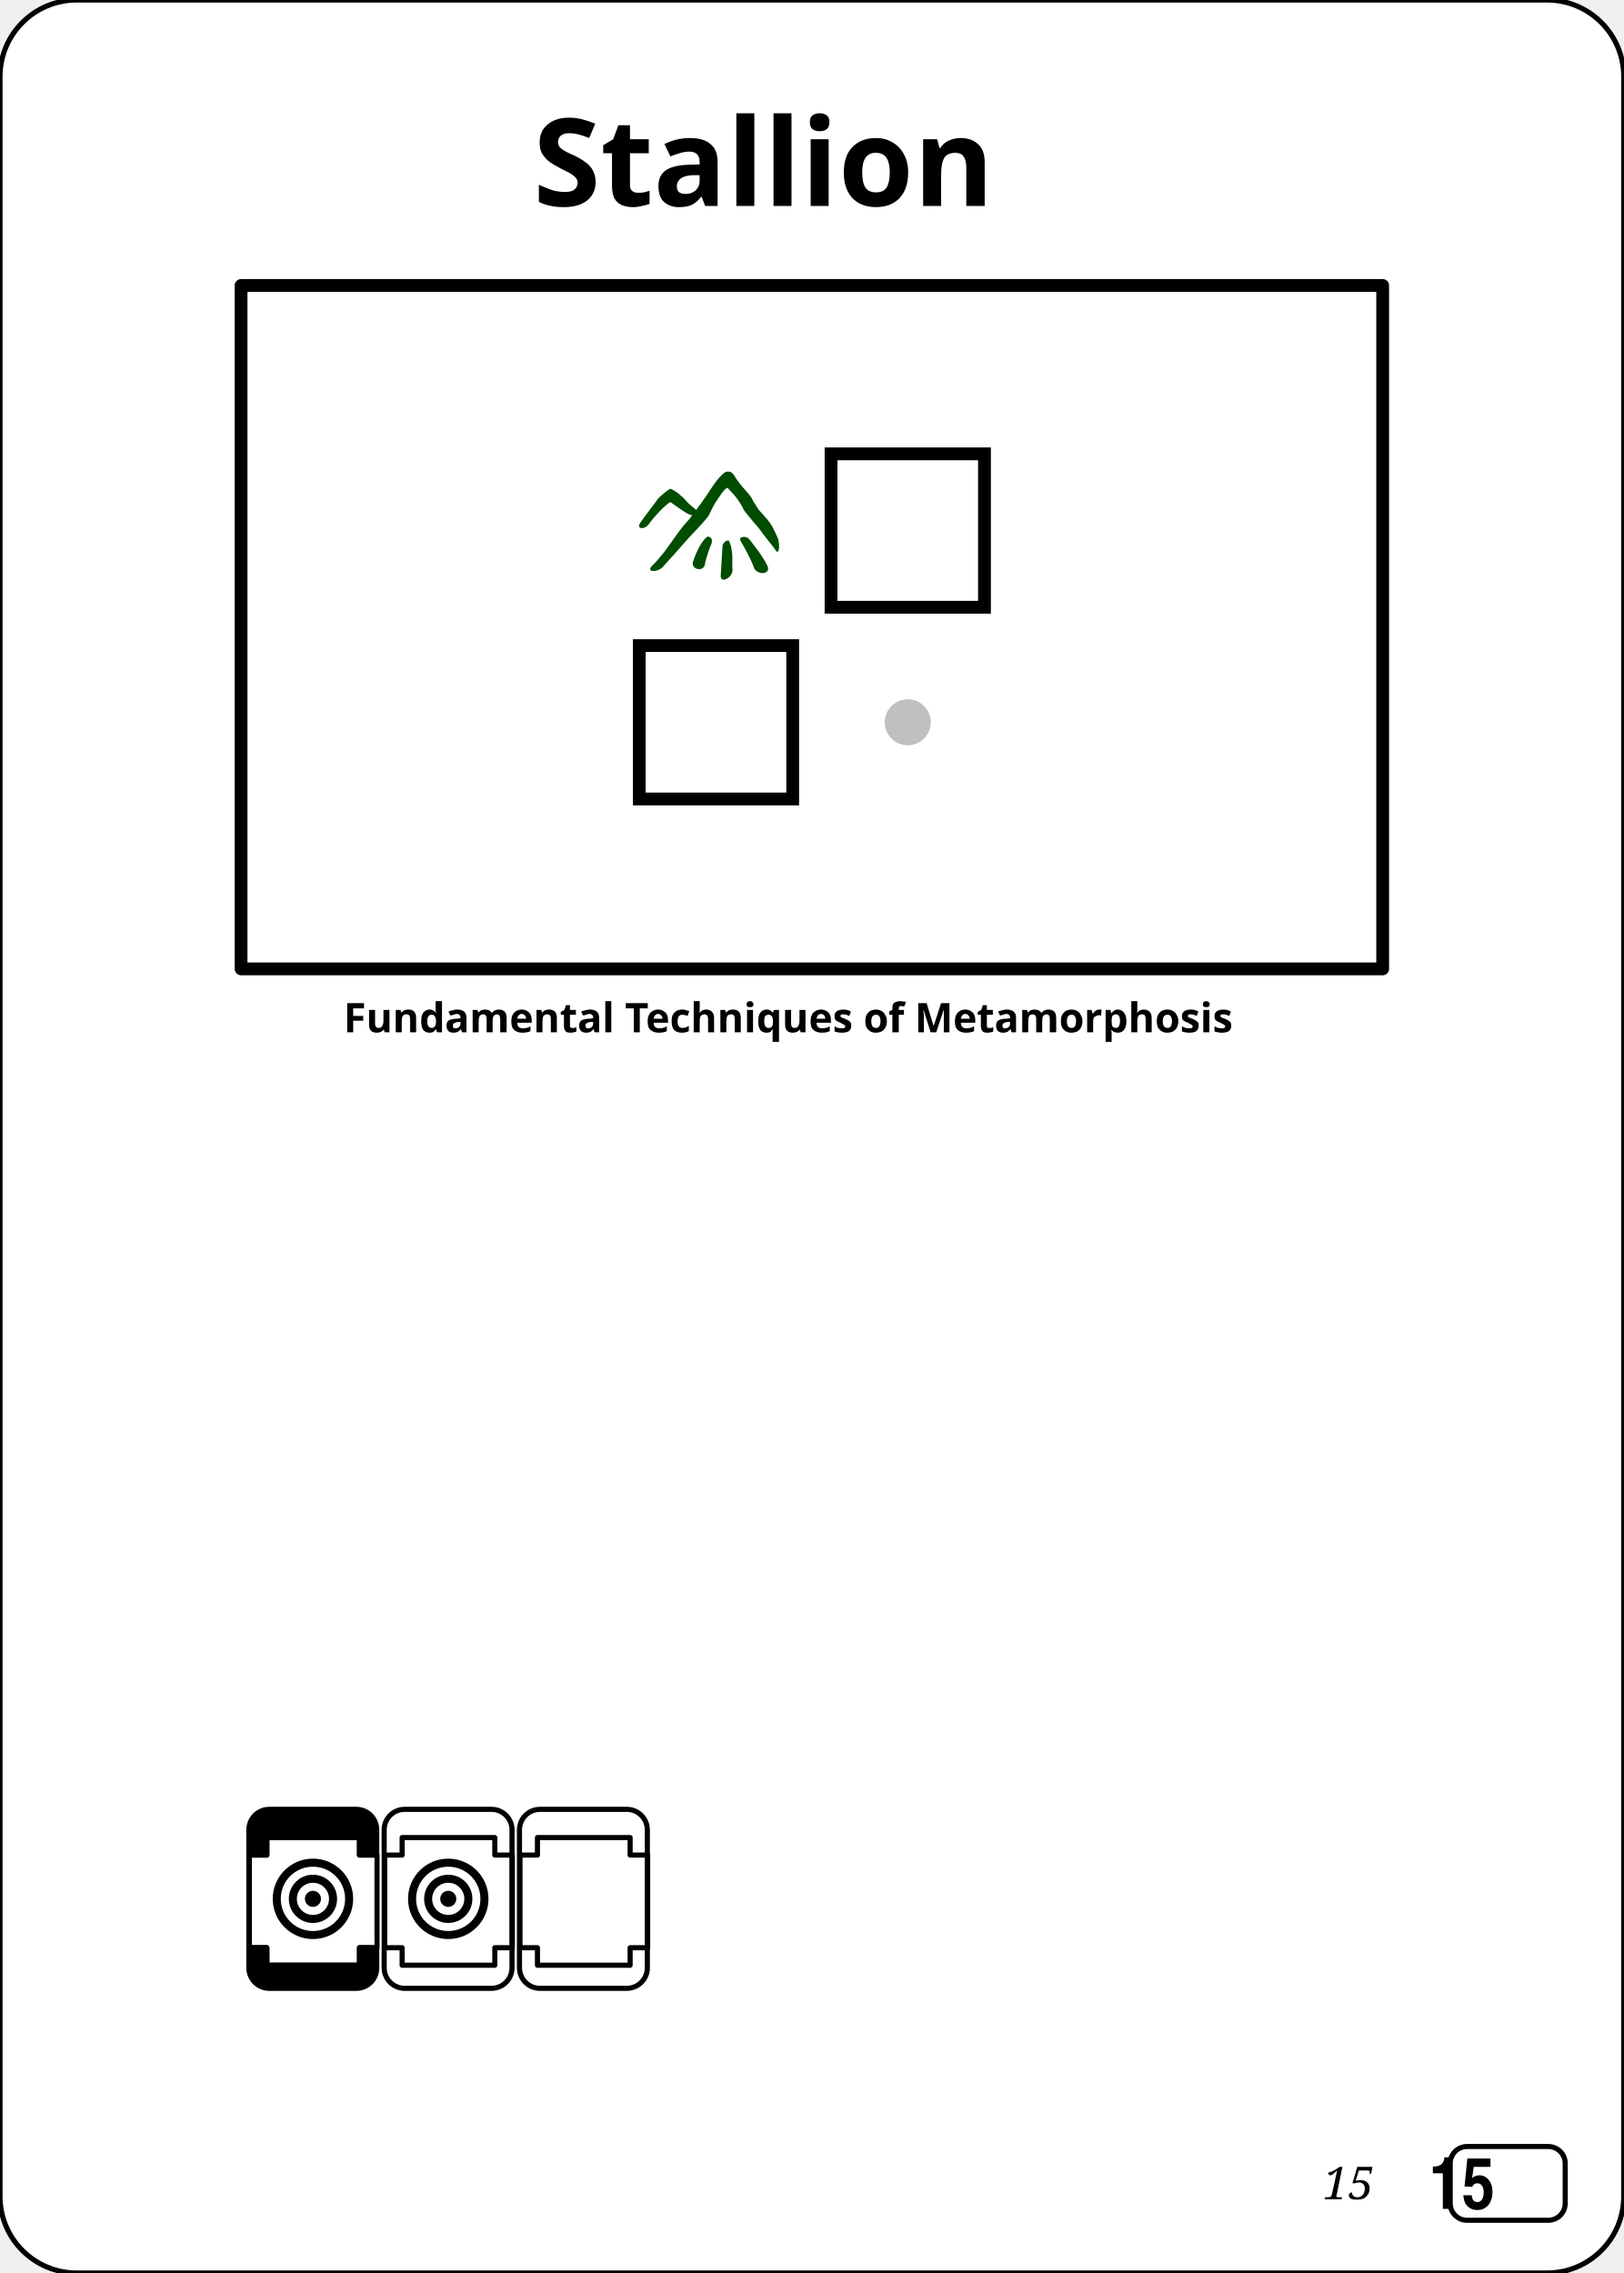
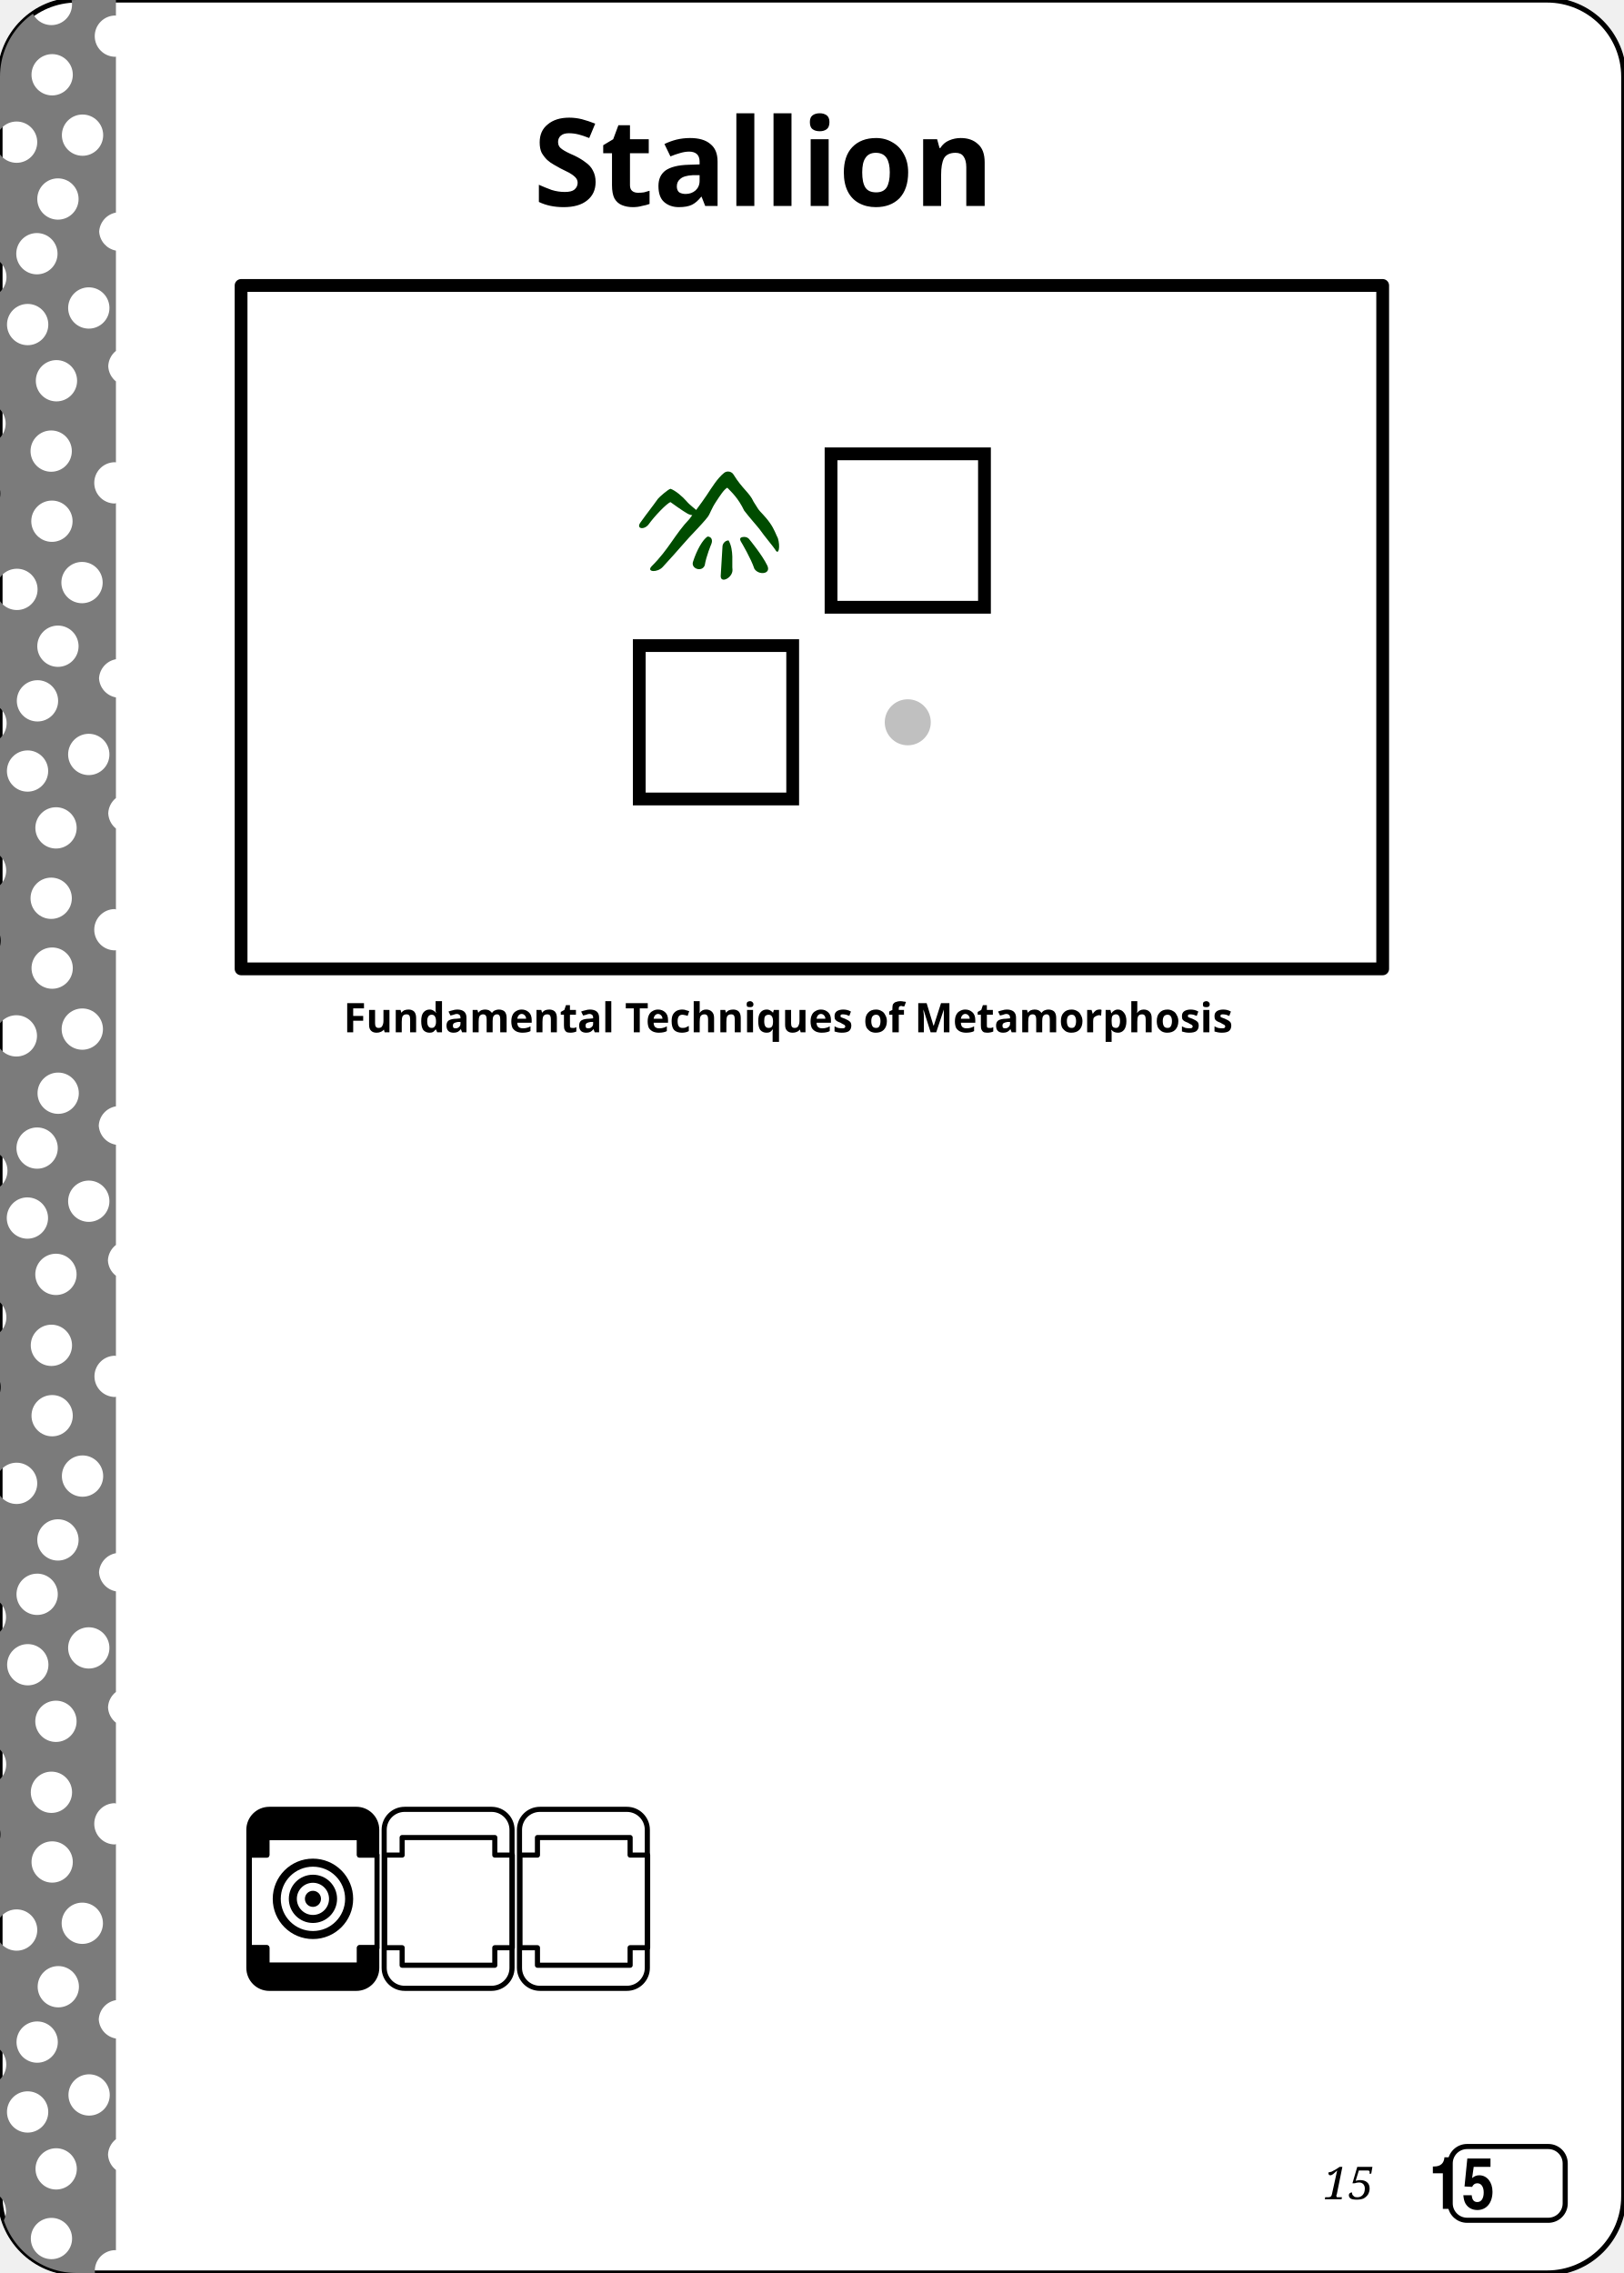
<svg xmlns="http://www.w3.org/2000/svg" xmlns:xlink="http://www.w3.org/1999/xlink" version="1.1" id="svg_root" width="63.5mm" height="88.9mm" viewBox="0 0 63.5 88.9">
  <defs>
    <clipPath id="clippath-1160">
      <rect id="sidebar-clip" x="3.5527137e-15" y="0" width="63.5" height="88.9" rx="3" ry="3" style="display:inline;fill:#ffffff;fill-opacity:1;stroke:none;stroke-width:0.2;stroke-miterlimit:4;stroke-dasharray:none;stroke-opacity:1" />
    </clipPath>
  </defs>
  <g id="card00">
    <rect id="rect1158" x="0" y="0" width="63.5" height="88.9" rx="3" ry="3" style="fill:#ffffff;stroke:none;stroke-width:0" />
    <g id="masters" style="display:none">
      <path style="color:#000000;font-style:normal;font-variant:normal;font-weight:normal;font-stretch:normal;font-size:medium;line-height:normal;font-family:sans-serif;text-indent:0;text-align:start;text-decoration:none;text-decoration-line:none;text-decoration-style:solid;text-decoration-color:#000000;letter-spacing:normal;word-spacing:normal;text-transform:none;writing-mode:lr-tb;direction:ltr;baseline-shift:baseline;text-anchor:start;white-space:normal;clip-rule:nonzero;display:inline;overflow:visible;visibility:visible;opacity:1;isolation:auto;mix-blend-mode:normal;color-interpolation:sRGB;color-interpolation-filters:linearRGB;solid-color:#000000;solid-opacity:1;fill:#303030;fill-opacity:1;fill-rule:evenodd;stroke:none;stroke-width:0.467;stroke-linecap:round;stroke-linejoin:miter;stroke-miterlimit:4;stroke-dasharray:none;stroke-dashoffset:0;stroke-opacity:1;filter:url(#filter9446);color-rendering:auto;image-rendering:auto;shape-rendering:auto;text-rendering:auto;enable-background:accumulate" d="M 3.395,0.496 C 3.162,0.413 2.97,0.396 2.764,0.425 2.402,0.478 1.899,0.587 1.497,0.768 1.062,0.964 0.961,1.113 0.605,1.311 0.273,1.495 -0.063,1.622 -0.328,1.902 -0.459,2.041 -0.343,2.149 -0.264,2.124 0.17,1.986 0.376,1.815 0.64,1.657 0.883,1.511 0.801,1.673 1.243,1.38 1.63,1.124 1.707,1.083 1.909,1.044 c 0.112,-0.047 0.228,-0.096 0.365,-0.139 0.322,-0.082 0.363,-0.059 0.765,-0.028 0.329,0.026 0.668,0.147 0.814,0.285 0.165,0.156 0.514,0.182 0.833,0.818 0.131,0.262 0.171,0.531 0.145,0.799 C 4.859,2.986 4.985,3.064 4.83,3.688 4.714,4.078 4.391,4.444 3.976,4.615 3.491,4.815 2.931,4.849 2.45,4.735 1.986,4.625 1.483,4.233 1.387,3.814 1.292,3.405 1.218,3.05 1.201,2.726 1.239,2.325 1.655,2.334 2.022,2.056 2.273,1.955 2.451,1.789 2.796,1.789 3.091,1.829 3.407,2.005 3.522,2.198 3.767,2.431 3.879,2.732 3.802,3.115 3.814,3.308 3.463,3.63 3.26,3.665 3.007,3.709 2.689,3.512 2.532,3.439 2.382,3.396 2.392,3.338 2.454,3.12 2.529,3.014 2.67,2.948 2.756,2.895 2.859,2.83 2.867,2.7 2.838,2.595 2.775,2.507 2.713,2.446 2.561,2.492 2.457,2.524 2.265,2.544 2.22,2.585 2.148,2.651 1.949,2.758 1.894,2.834 1.841,3.01 1.948,3.203 1.967,3.355 1.993,3.534 2.097,3.741 2.316,3.843 2.646,3.996 3.056,4.074 3.31,4.062 3.621,4.03 4.23,3.771 4.236,3.158 4.22,2.869 4.056,2.29 3.833,1.909 3.607,1.522 3.287,1.357 2.833,1.36 2.602,1.38 2.266,1.407 1.779,1.685 1.217,1.896 1.13,1.983 0.742,2.406 0.489,2.681 0.709,3.183 0.709,3.183 0.888,3.561 0.802,3.605 0.979,4.043 1.21,4.617 1.727,5.044 2.322,5.171 2.802,5.274 3.936,5.088 4.181,5.032 4.879,4.872 5.109,4.567 5.313,3.772 5.448,3.244 5.346,2.786 5.321,2.603 5.291,2.371 5.205,1.986 5.136,1.814 4.978,1.457 4.467,1.105 4.055,0.752 3.671,0.432 3.758,0.626 3.395,0.496 Z" id="element-air" />
      <path id="element-earth" style="color:#000000;font-style:normal;font-variant:normal;font-weight:normal;font-stretch:normal;font-size:medium;line-height:normal;font-family:sans-serif;text-indent:0;text-align:start;text-decoration:none;text-decoration-line:none;text-decoration-style:solid;text-decoration-color:#000000;letter-spacing:normal;word-spacing:normal;text-transform:none;writing-mode:lr-tb;direction:ltr;baseline-shift:baseline;text-anchor:start;white-space:normal;clip-rule:nonzero;display:inline;overflow:visible;visibility:visible;opacity:1;isolation:auto;mix-blend-mode:normal;color-interpolation:sRGB;color-interpolation-filters:linearRGB;solid-color:#000000;solid-opacity:1;fill:#004c00;fill-opacity:1;fill-rule:nonzero;stroke:none;stroke-width:0.467;stroke-linecap:round;stroke-linejoin:round;stroke-miterlimit:4;stroke-dasharray:none;stroke-dashoffset:0;stroke-opacity:1;color-rendering:auto;image-rendering:auto;shape-rendering:auto;text-rendering:auto;enable-background:accumulate" d="M 3.462,0.692 C 3.407,0.695 3.356,0.714 3.315,0.747 3.054,0.959 2.849,1.299 2.635,1.621 2.421,1.943 2.016,2.472 1.959,2.552 1.386,3.153 1.162,3.726 0.481,4.4 0.271,4.628 0.706,4.654 0.917,4.426 1.593,3.695 1.765,3.452 2.293,2.906 2.3,2.898 2.573,2.61 2.683,2.461 2.781,2.323 2.806,2.169 3.011,1.859 3.151,1.648 3.314,1.389 3.443,1.325 3.609,1.497 3.869,1.73 4.102,2.218 4.298,2.478 4.646,2.867 4.704,2.948 4.883,3.205 5.275,3.672 5.312,3.74 5.457,4.009 5.52,3.622 5.421,3.299 5.345,3.158 5.289,2.959 5.109,2.702 4.93,2.444 4.703,2.244 4.656,2.166 L 4.47,1.872 C 4.309,1.513 4.035,1.378 3.683,0.806 3.638,0.732 3.552,0.688 3.461,0.692 Z M 1.225,1.368 C 1.146,1.37 0.773,1.698 0.729,1.76 0.481,2.109 0.317,2.305 0.044,2.688 -0.135,2.938 0.198,2.995 0.377,2.745 0.586,2.453 1.068,1.94 1.221,1.889 c 0,0 0.502,0.363 0.669,0.452 0.28,0.152 0.603,-0.006 0.321,-0.155 C 2.249,2.206 1.968,1.997 1.854,1.859 1.695,1.673 1.418,1.437 1.225,1.368 Z m 2.872,1.881 c -0.183,0.009 -0.186,0.09 -0.09,0.236 0,0 0.366,0.619 0.493,1.007 C 4.661,4.759 5.171,4.712 5.007,4.369 4.811,3.96 4.318,3.362 4.318,3.362 4.273,3.289 4.187,3.245 4.096,3.249 Z M 3.493,3.386 C 3.359,3.388 3.252,3.512 3.254,3.636 L 3.185,4.779 C 3.181,5.085 3.65,4.848 3.646,4.543 3.614,4.296 3.711,3.769 3.493,3.386 Z m -0.822,-0.152 C 2.48,3.355 2.251,3.763 2.107,4.206 1.995,4.488 2.448,4.645 2.56,4.363 2.618,3.997 2.817,3.53 2.817,3.53 2.877,3.386 2.836,3.24 2.67,3.234 Z" />
      <path style="color:#000000;font-style:normal;font-variant:normal;font-weight:normal;font-stretch:normal;font-size:medium;line-height:normal;font-family:sans-serif;text-indent:0;text-align:start;text-decoration:none;text-decoration-line:none;text-decoration-style:solid;text-decoration-color:#000000;letter-spacing:normal;word-spacing:normal;text-transform:none;writing-mode:lr-tb;direction:ltr;baseline-shift:baseline;text-anchor:start;white-space:normal;clip-rule:nonzero;display:inline;overflow:visible;visibility:visible;opacity:1;isolation:auto;mix-blend-mode:normal;color-interpolation:sRGB;color-interpolation-filters:linearRGB;solid-color:#000000;solid-opacity:1;fill:#860000;fill-opacity:0.975;fill-rule:evenodd;stroke:none;stroke-width:0.467;stroke-linecap:round;stroke-linejoin:miter;stroke-miterlimit:4;stroke-dasharray:none;stroke-dashoffset:0;stroke-opacity:1;filter:url(#filter9446);color-rendering:auto;image-rendering:auto;shape-rendering:auto;text-rendering:auto;enable-background:accumulate" d="m 1.986,-0.02 c -0.069,0.07 0.008,0.216 0.008,0.216 0,0 0.059,0.238 0.082,0.456 C 2.098,0.87 2.071,1.052 2.057,1.181 2.034,1.389 1.848,1.78 1.704,1.998 1.56,2.216 1.468,2.438 1.457,2.708 c -0.002,0.055 0.018,0.162 0.027,0.214 C 1.322,3.099 1.147,3.186 0.981,3.232 0.759,3.294 0.412,3.464 0.112,3.74 c -0.239,0.22 -0.334,0.425 -0.415,0.709 -0.08,0.284 -0.13,0.517 -0.101,0.726 0,0 0.003,0.244 0.084,0.314 0.11,0.022 0.275,-0.096 0.275,-0.096 0.34,-0.242 0.654,-0.469 0.921,-0.551 0.291,-0.089 0.599,-0.06 0.798,3.025e-4 0.262,0.079 0.546,0.044 0.82,-0.016 0.189,-0.041 0.316,-0.135 0.455,-0.255 0.185,0.142 0.298,0.169 0.431,0.269 0.163,0.123 0.35,0.238 0.639,0.313 0.301,0.079 0.646,0.085 0.966,0.043 0.32,-0.042 0.613,-0.12 0.821,-0.298 0,0 0.179,-0.124 0.161,-0.194 -0.04,-0.064 -0.218,-0.133 -0.218,-0.133 0,0 -0.197,-0.076 -0.418,-0.198 C 5.11,4.252 4.939,4.038 4.791,3.907 4.615,3.752 4.569,3.544 4.492,3.332 4.416,3.122 4.32,2.853 4.025,2.66 3.883,2.568 3.745,2.49 3.598,2.436 3.563,2.285 3.565,2.145 3.583,1.99 3.641,1.708 3.553,1.329 3.447,1.057 3.335,0.77 3.104,0.622 2.954,0.466 2.794,0.299 2.571,0.117 2.345,0.033 c 0,0 -0.14,-0.058 -0.359,-0.053 z m 0.481,0.588 c 0.054,0.041 0.216,0.145 0.297,0.225 0.189,0.187 0.348,0.455 0.38,0.654 0.032,0.194 -0.005,0.365 -0.028,0.546 -0.014,0.117 0.002,0.246 0.05,0.37 -0.038,0.002 -0.134,0.005 -0.173,0.011 -0.132,0.018 -0.271,0.054 -0.421,0.106 -0.311,0.102 -0.071,0.164 0.243,0.134 0.245,-0.013 0.475,0.109 0.627,0.177 0.124,0.055 0.326,0.194 0.387,0.294 C 3.949,3.281 4.108,3.52 4.131,3.627 4.173,3.82 4.25,4.007 4.47,4.265 4.668,4.497 4.921,4.576 5.165,4.711 5.143,4.778 4.947,4.833 4.885,4.841 4.623,4.875 4.34,4.818 4.148,4.719 3.939,4.611 3.798,4.612 3.623,4.501 3.507,4.428 3.35,4.377 3.27,4.224 3.376,3.992 3.492,3.78 3.534,3.553 3.601,3.249 3.284,3.548 3.147,3.78 3.002,4.087 2.767,4.323 2.414,4.44 2.185,4.516 1.989,4.445 1.776,4.402 1.564,4.359 1.266,4.311 0.881,4.429 0.616,4.509 0.268,4.602 0.016,4.88 -0.011,4.736 0.063,4.59 0.086,4.52 0.162,4.291 0.381,4.059 0.525,3.925 0.746,3.721 1.022,3.66 1.25,3.597 1.419,3.55 1.491,3.553 1.667,3.407 1.796,3.616 1.978,3.787 2.193,3.926 2.459,4.096 2.397,3.809 2.141,3.531 1.975,3.349 1.915,3.191 1.891,2.797 1.879,2.595 1.979,2.375 2.116,2.167 2.294,1.92 2.444,1.703 2.481,1.365 2.504,1.098 2.525,0.753 2.468,0.568 Z" id="element-fire" />
      <path id="element-water" style="color:#000000;font-style:normal;font-variant:normal;font-weight:normal;font-stretch:normal;font-size:medium;line-height:normal;font-family:sans-serif;text-indent:0;text-align:start;text-decoration:none;text-decoration-line:none;text-decoration-style:solid;text-decoration-color:#000000;letter-spacing:normal;word-spacing:normal;text-transform:none;writing-mode:lr-tb;direction:ltr;baseline-shift:baseline;text-anchor:start;white-space:normal;clip-rule:nonzero;display:inline;overflow:visible;visibility:visible;opacity:1;isolation:auto;mix-blend-mode:normal;color-interpolation:sRGB;color-interpolation-filters:linearRGB;solid-color:#000000;solid-opacity:1;fill:#00007e;fill-opacity:1;fill-rule:evenodd;stroke:none;stroke-width:0.467;stroke-linecap:round;stroke-linejoin:miter;stroke-miterlimit:4;stroke-dasharray:none;stroke-dashoffset:0;stroke-opacity:1;color-rendering:auto;image-rendering:auto;shape-rendering:auto;text-rendering:auto;enable-background:accumulate" d="M 5.526,3.485 C 5.278,3.51 4.929,3.761 4.676,3.775 4.203,3.839 3.605,3.685 3.132,3.671 2.333,3.652 1.887,4.009 1.145,4.252 0.957,4.345 1.15,4.471 1.36,4.499 1.532,4.513 1.807,4.409 1.97,4.372 2.414,4.224 2.806,4.107 3.279,4.169 3.905,4.278 4.308,4.332 4.922,4.235 5.122,4.177 5.314,3.979 5.494,3.885 5.657,3.753 5.742,3.479 5.526,3.485 Z M 5.125,2.379 C 4.789,2.371 4.748,2.568 4.278,2.576 3.704,2.62 3.323,2.478 2.753,2.447 1.999,2.379 1.172,2.805 0.484,2.99 0.303,3.093 0.498,3.314 0.709,3.331 0.897,3.331 0.959,3.373 1.143,3.339 1.711,3.17 2.076,2.74 2.665,2.808 3.259,2.863 4.059,3.117 4.654,2.996 4.842,2.921 5.013,2.811 5.148,2.673 5.243,2.528 5.307,2.374 5.125,2.379 Z M 4.262,1.114 C 4.099,1.139 3.921,1.265 3.764,1.311 3.281,1.504 2.792,1.479 2.28,1.365 2.052,1.327 1.708,1.245 1.481,1.205 0.852,1.154 0.352,1.465 -0.13,1.809 -0.285,1.945 -0.133,2.1 0.078,2.076 0.321,2.009 0.623,1.974 0.863,1.835 1.165,1.695 1.611,1.626 1.941,1.752 2.502,1.908 3.013,1.972 3.589,1.833 3.928,1.76 4.142,1.622 4.411,1.414 4.546,1.272 4.464,1.098 4.262,1.114 Z" />
    </g>
    <rect id="card-border" x="0" y="0" width="63.5" height="88.9" rx="3" ry="3" style="fill:none;stroke:#000000;stroke-width:0.2;stroke-miterlimit:4;stroke-dasharray:none;stroke-opacity:1;fill-opacity:1" />
    <text id="spell-title" xml:space="preserve" style="font-style:normal;font-variant:normal;font-weight:bold;font-stretch:normal;font-size:3.175px;line-height:125%;font-family:Lato;-inkscape-font-specification:'Lato Bold';text-align:center;letter-spacing:0px;word-spacing:0px;text-anchor:middle;display:inline;fill:#000000;fill-opacity:1;stroke:none;stroke-width:0.265" x="31.785" y="8.054">
      <tspan x="31.785" y="8.054" style="font-style:normal;font-variant:normal;font-weight:bold;font-stretch:normal;font-size:4.763px;font-family:CCTreasureTrove;-inkscape-font-specification:'CCTreasureTrove Bold';fill:#000000;fill-opacity:1;stroke-width:0.265" id="tspan64-5">Stallion</tspan>
    </text>
    <text id="class-name" xml:space="preserve" style="font-style:normal;font-variant:normal;font-weight:bold;font-stretch:normal;font-size:1.587px;line-height:125%;font-family:Lato;-inkscape-font-specification:'Lato Bold';text-align:center;letter-spacing:0px;word-spacing:0px;text-anchor:middle;display:inline;fill:#000000;fill-opacity:1;stroke:none;stroke-width:0.265" x="31.785" y="40.376">
      <tspan x="31.785" y="40.376" style="font-style:normal;font-variant:normal;font-weight:bold;font-stretch:normal;font-size:1.587px;font-family:CCTreasureTrove;-inkscape-font-specification:'CCTreasureTrove Bold';fill:#000000;fill-opacity:1;stroke-width:0.265" id="tspan7315">Fundamental Techniques of Metamorphosis</tspan>
    </text>
-     <path id="sidebar-dots" clip-path="url(#clippath-1160)" style="display:inline;fill:url(#pattern37378);stroke-width:1.9;stroke-linecap:round;stroke-linejoin:round;stroke-opacity:0.87" d="m -46.429,-3.443 h 19.213 V 91.178 h -19.213 z" />
+     <path id="sidebar-dots" clip-path="url(#clippath-1160)" style="display:inline;fill:#7b7b7b;stroke-width:1.9;stroke-linecap:round;stroke-linejoin:round;stroke-opacity:0.87" d="M -14.679,-3.443 V 91.178 H 4.534 v -1.56 a 0.807,0.807 0 0 1 -0.019,0.003 0.807,0.807 0 0 1 -0.807,-0.808 0.807,0.807 0 0 1 0.807,-0.807 0.807,0.807 0 0 1 0.019,0.008 V 84.869 A 0.807,0.807 0 0 1 4.224,84.267 0.807,0.807 0 0 1 4.534,83.666 V 79.73 A 0.807,0.807 0 0 1 3.862,78.979 0.807,0.807 0 0 1 4.534,78.228 v -6.106 a 0.807,0.807 0 0 1 -0.041,0.017 0.807,0.807 0 0 1 -0.807,-0.807 0.807,0.807 0 0 1 0.807,-0.807 0.807,0.807 0 0 1 0.041,0.017 V 67.377 A 0.807,0.807 0 0 1 4.224,66.776 0.807,0.807 0 0 1 4.534,66.174 v -3.934 A 0.807,0.807 0 0 1 3.872,61.493 0.807,0.807 0 0 1 4.534,60.747 v -6.122 a 0.807,0.807 0 0 1 -0.032,0.013 0.807,0.807 0 0 1 -0.808,-0.807 0.807,0.807 0 0 1 0.808,-0.807 0.807,0.807 0 0 1 0.032,0.013 V 49.897 A 0.807,0.807 0 0 1 4.22,49.294 0.807,0.807 0 0 1 4.534,48.691 V 44.773 A 0.807,0.807 0 0 1 3.862,44.022 0.807,0.807 0 0 1 4.534,43.27 V 37.163 a 0.807,0.807 0 0 1 -0.041,0.007 0.807,0.807 0 0 1 -0.807,-0.808 0.807,0.807 0 0 1 0.807,-0.807 0.807,0.807 0 0 1 0.041,0.017 V 32.405 A 0.807,0.807 0 0 1 4.233,31.808 0.807,0.807 0 0 1 4.534,31.212 V 27.277 A 0.807,0.807 0 0 1 3.872,26.53 0.807,0.807 0 0 1 4.534,25.783 v -6.107 a 0.807,0.807 0 0 1 -0.041,0.017 0.807,0.807 0 0 1 -0.807,-0.807 0.807,0.807 0 0 1 0.807,-0.808 0.807,0.807 0 0 1 0.041,0.007 V 14.917 A 0.807,0.807 0 0 1 4.233,14.321 0.807,0.807 0 0 1 4.534,13.723 V 9.802 A 0.807,0.807 0 0 1 3.878,9.058 0.807,0.807 0 0 1 4.534,8.314 V 2.212 a 0.807,0.807 0 0 1 -0.022,0.009 0.807,0.807 0 0 1 -0.807,-0.807 0.807,0.807 0 0 1 0.807,-0.807 0.807,0.807 0 0 1 0.022,0.009 V -2.538 A 0.807,0.807 0 0 1 4.222,-3.14 0.807,0.807 0 0 1 4.348,-3.443 Z m 16.884,0.045 a 0.807,0.807 0 0 1 0.807,0.807 0.807,0.807 0 0 1 -0.807,0.808 0.807,0.807 0 0 1 -0.808,-0.808 0.807,0.807 0 0 1 0.808,-0.807 z m -2.763,1.693 a 0.807,0.807 0 0 1 0.808,0.807 0.807,0.807 0 0 1 -0.808,0.807 0.807,0.807 0 0 1 -0.807,-0.807 0.807,0.807 0 0 1 0.807,-0.807 z m 2.568,1.072 a 0.807,0.807 0 0 1 0.807,0.808 0.807,0.807 0 0 1 -0.807,0.807 0.807,0.807 0 0 1 -0.808,-0.807 0.807,0.807 0 0 1 0.808,-0.808 z M -0.78,1.049 a 0.807,0.807 0 0 1 0.808,0.808 0.807,0.807 0 0 1 -0.808,0.807 A 0.807,0.807 0 0 1 -1.587,1.856 0.807,0.807 0 0 1 -0.78,1.049 Z M 2.04,2.117 A 0.807,0.807 0 0 1 2.847,2.924 0.807,0.807 0 0 1 2.04,3.732 0.807,0.807 0 0 1 1.232,2.924 0.807,0.807 0 0 1 2.04,2.117 Z m 1.188,2.362 A 0.807,0.807 0 0 1 4.035,5.286 0.807,0.807 0 0 1 3.227,6.093 0.807,0.807 0 0 1 2.42,5.286 0.807,0.807 0 0 1 3.227,4.479 Z M 0.649,4.753 A 0.807,0.807 0 0 1 1.456,5.56 0.807,0.807 0 0 1 0.649,6.368 0.807,0.807 0 0 1 -0.158,5.56 0.807,0.807 0 0 1 0.649,4.753 Z M 2.265,6.976 A 0.807,0.807 0 0 1 3.073,7.783 0.807,0.807 0 0 1 2.265,8.591 0.807,0.807 0 0 1 1.458,7.783 0.807,0.807 0 0 1 2.265,6.976 Z M 1.443,9.115 A 0.807,0.807 0 0 1 2.25,9.923 0.807,0.807 0 0 1 1.443,10.73 0.807,0.807 0 0 1 0.636,9.923 0.807,0.807 0 0 1 1.443,9.115 Z m -1.997,0.91 a 0.807,0.807 0 0 1 0.807,0.807 0.807,0.807 0 0 1 -0.807,0.808 0.807,0.807 0 0 1 -0.808,-0.808 0.807,0.807 0 0 1 0.808,-0.807 z m 4.027,1.213 a 0.807,0.807 0 0 1 0.807,0.808 0.807,0.807 0 0 1 -0.807,0.807 0.807,0.807 0 0 1 -0.808,-0.807 0.807,0.807 0 0 1 0.808,-0.808 z m -2.391,0.649 a 0.807,0.807 0 0 1 0.807,0.807 0.807,0.807 0 0 1 -0.807,0.807 A 0.807,0.807 0 0 1 0.274,12.694 0.807,0.807 0 0 1 1.082,11.887 Z m 1.126,2.197 a 0.807,0.807 0 0 1 0.807,0.808 0.807,0.807 0 0 1 -0.807,0.807 0.807,0.807 0 0 1 -0.807,-0.807 0.807,0.807 0 0 1 0.807,-0.808 z m -2.795,1.675 a 0.807,0.807 0 0 1 0.808,0.807 0.807,0.807 0 0 1 -0.808,0.807 0.807,0.807 0 0 1 -0.807,-0.807 0.807,0.807 0 0 1 0.807,-0.807 z m 2.588,1.077 a 0.807,0.807 0 0 1 0.808,0.807 0.807,0.807 0 0 1 -0.808,0.808 0.807,0.807 0 0 1 -0.807,-0.808 0.807,0.807 0 0 1 0.807,-0.807 z m -2.794,1.661 a 0.807,0.807 0 0 1 0.807,0.807 0.807,0.807 0 0 1 -0.807,0.807 0.807,0.807 0 0 1 -0.808,-0.807 0.807,0.807 0 0 1 0.808,-0.807 z m 2.823,1.081 a 0.807,0.807 0 0 1 0.808,0.807 0.807,0.807 0 0 1 -0.808,0.808 0.807,0.807 0 0 1 -0.807,-0.808 0.807,0.807 0 0 1 0.807,-0.807 z m 1.178,2.4 a 0.807,0.807 0 0 1 0.807,0.808 0.807,0.807 0 0 1 -0.807,0.807 0.807,0.807 0 0 1 -0.808,-0.807 0.807,0.807 0 0 1 0.808,-0.808 z M 0.662,22.244 a 0.807,0.807 0 0 1 0.807,0.808 0.807,0.807 0 0 1 -0.807,0.807 0.807,0.807 0 0 1 -0.808,-0.807 0.807,0.807 0 0 1 0.808,-0.808 z m 1.603,2.223 a 0.807,0.807 0 0 1 0.808,0.808 0.807,0.807 0 0 1 -0.808,0.807 0.807,0.807 0 0 1 -0.807,-0.807 0.807,0.807 0 0 1 0.807,-0.808 z m -0.8,2.136 A 0.807,0.807 0 0 1 2.273,27.411 0.807,0.807 0 0 1 1.466,28.218 0.807,0.807 0 0 1 0.658,27.411 0.807,0.807 0 0 1 1.466,26.604 Z m -2.014,0.874 a 0.807,0.807 0 0 1 0.808,0.808 0.807,0.807 0 0 1 -0.808,0.807 0.807,0.807 0 0 1 -0.807,-0.807 0.807,0.807 0 0 1 0.807,-0.808 z m 4.021,1.223 a 0.807,0.807 0 0 1 0.807,0.808 0.807,0.807 0 0 1 -0.807,0.807 0.807,0.807 0 0 1 -0.808,-0.807 0.807,0.807 0 0 1 0.808,-0.808 z m -2.395,0.649 a 0.807,0.807 0 0 1 0.807,0.807 0.807,0.807 0 0 1 -0.807,0.807 A 0.807,0.807 0 0 1 0.271,30.157 0.807,0.807 0 0 1 1.078,29.35 Z m 1.114,2.223 a 0.807,0.807 0 0 1 0.807,0.808 0.807,0.807 0 0 1 -0.807,0.807 0.807,0.807 0 0 1 -0.808,-0.807 0.807,0.807 0 0 1 0.808,-0.808 z m -2.756,1.665 a 0.807,0.807 0 0 1 0.807,0.807 0.807,0.807 0 0 1 -0.807,0.808 0.807,0.807 0 0 1 -0.808,-0.808 0.807,0.807 0 0 1 0.808,-0.807 z M 2.001,34.325 a 0.807,0.807 0 0 1 0.808,0.807 0.807,0.807 0 0 1 -0.808,0.808 0.807,0.807 0 0 1 -0.807,-0.808 0.807,0.807 0 0 1 0.807,-0.807 z m -2.781,1.659 a 0.807,0.807 0 0 1 0.808,0.807 0.807,0.807 0 0 1 -0.808,0.808 0.807,0.807 0 0 1 -0.807,-0.808 0.807,0.807 0 0 1 0.807,-0.807 z M 2.04,37.057 a 0.807,0.807 0 0 1 0.807,0.808 0.807,0.807 0 0 1 -0.807,0.807 0.807,0.807 0 0 1 -0.807,-0.807 0.807,0.807 0 0 1 0.807,-0.808 z m 1.178,2.385 a 0.807,0.807 0 0 1 0.808,0.808 0.807,0.807 0 0 1 -0.808,0.807 0.807,0.807 0 0 1 -0.807,-0.807 0.807,0.807 0 0 1 0.807,-0.808 z M 0.639,39.707 a 0.807,0.807 0 0 1 0.808,0.808 0.807,0.807 0 0 1 -0.808,0.807 0.807,0.807 0 0 1 -0.807,-0.807 0.807,0.807 0 0 1 0.807,-0.808 z m 1.636,2.243 a 0.807,0.807 0 0 1 0.807,0.807 0.807,0.807 0 0 1 -0.807,0.807 0.807,0.807 0 0 1 -0.807,-0.807 0.807,0.807 0 0 1 0.807,-0.807 z m -0.823,2.146 a 0.807,0.807 0 0 1 0.807,0.807 0.807,0.807 0 0 1 -0.807,0.807 0.807,0.807 0 0 1 -0.808,-0.807 0.807,0.807 0 0 1 0.808,-0.807 z m -1.968,0.884 a 0.807,0.807 0 0 1 0.808,0.807 0.807,0.807 0 0 1 -0.808,0.808 0.807,0.807 0 0 1 -0.807,-0.808 0.807,0.807 0 0 1 0.807,-0.807 z m 3.988,1.194 a 0.807,0.807 0 0 1 0.807,0.807 0.807,0.807 0 0 1 -0.807,0.808 0.807,0.807 0 0 1 -0.808,-0.808 0.807,0.807 0 0 1 0.808,-0.807 z m -2.401,0.658 a 0.807,0.807 0 0 1 0.808,0.807 0.807,0.807 0 0 1 -0.808,0.808 A 0.807,0.807 0 0 1 0.265,47.638 0.807,0.807 0 0 1 1.072,46.831 Z m 1.117,2.203 a 0.807,0.807 0 0 1 0.807,0.808 0.807,0.807 0 0 1 -0.807,0.807 0.807,0.807 0 0 1 -0.808,-0.807 0.807,0.807 0 0 1 0.808,-0.808 z m -2.746,1.678 a 0.807,0.807 0 0 1 0.807,0.807 0.807,0.807 0 0 1 -0.807,0.807 0.807,0.807 0 0 1 -0.808,-0.807 0.807,0.807 0 0 1 0.808,-0.807 z m 2.568,1.097 a 0.807,0.807 0 0 1 0.807,0.808 0.807,0.807 0 0 1 -0.807,0.807 0.807,0.807 0 0 1 -0.807,-0.807 0.807,0.807 0 0 1 0.807,-0.808 z m -2.791,1.636 a 0.807,0.807 0 0 1 0.808,0.807 0.807,0.807 0 0 1 -0.808,0.808 0.807,0.807 0 0 1 -0.807,-0.808 0.807,0.807 0 0 1 0.807,-0.807 z m 2.82,1.116 a 0.807,0.807 0 0 1 0.807,0.808 0.807,0.807 0 0 1 -0.807,0.807 0.807,0.807 0 0 1 -0.807,-0.807 0.807,0.807 0 0 1 0.807,-0.808 z m 1.188,2.362 a 0.807,0.807 0 0 1 0.808,0.807 0.807,0.807 0 0 1 -0.808,0.808 0.807,0.807 0 0 1 -0.807,-0.808 0.807,0.807 0 0 1 0.807,-0.807 z m -2.578,0.284 a 0.807,0.807 0 0 1 0.807,0.808 0.807,0.807 0 0 1 -0.807,0.807 0.807,0.807 0 0 1 -0.807,-0.807 0.807,0.807 0 0 1 0.807,-0.808 z m 1.616,2.213 a 0.807,0.807 0 0 1 0.808,0.808 0.807,0.807 0 0 1 -0.808,0.807 0.807,0.807 0 0 1 -0.807,-0.807 0.807,0.807 0 0 1 0.807,-0.808 z m -0.813,2.126 A 0.807,0.807 0 0 1 2.26,62.355 0.807,0.807 0 0 1 1.453,63.163 0.807,0.807 0 0 1 0.645,62.355 0.807,0.807 0 0 1 1.453,61.548 Z m -2.023,0.894 a 0.807,0.807 0 0 1 0.807,0.807 0.807,0.807 0 0 1 -0.807,0.808 0.807,0.807 0 0 1 -0.807,-0.808 0.807,0.807 0 0 1 0.807,-0.807 z m 4.043,1.204 a 0.807,0.807 0 0 1 0.807,0.807 0.807,0.807 0 0 1 -0.807,0.807 0.807,0.807 0 0 1 -0.808,-0.807 0.807,0.807 0 0 1 0.808,-0.807 z m -2.385,0.658 a 0.807,0.807 0 0 1 0.807,0.807 0.807,0.807 0 0 1 -0.807,0.807 0.807,0.807 0 0 1 -0.808,-0.807 0.807,0.807 0 0 1 0.808,-0.807 z m 1.101,2.213 a 0.807,0.807 0 0 1 0.807,0.807 0.807,0.807 0 0 1 -0.807,0.807 0.807,0.807 0 0 1 -0.808,-0.807 0.807,0.807 0 0 1 0.808,-0.807 z m -2.752,1.684 a 0.807,0.807 0 0 1 0.807,0.807 0.807,0.807 0 0 1 -0.807,0.808 0.807,0.807 0 0 1 -0.808,-0.808 0.807,0.807 0 0 1 0.808,-0.807 z m 2.575,1.091 a 0.807,0.807 0 0 1 0.807,0.807 0.807,0.807 0 0 1 -0.807,0.808 0.807,0.807 0 0 1 -0.807,-0.808 0.807,0.807 0 0 1 0.807,-0.807 z m -2.8,1.645 a 0.807,0.807 0 0 1 0.807,0.807 0.807,0.807 0 0 1 -0.807,0.808 0.807,0.807 0 0 1 -0.808,-0.808 0.807,0.807 0 0 1 0.808,-0.807 z m 2.829,1.081 a 0.807,0.807 0 0 1 0.807,0.808 0.807,0.807 0 0 1 -0.807,0.807 0.807,0.807 0 0 1 -0.807,-0.807 0.807,0.807 0 0 1 0.807,-0.808 z m 1.178,2.397 a 0.807,0.807 0 0 1 0.808,0.807 0.807,0.807 0 0 1 -0.808,0.808 0.807,0.807 0 0 1 -0.807,-0.808 0.807,0.807 0 0 1 0.807,-0.807 z m -2.568,0.265 a 0.807,0.807 0 0 1 0.807,0.807 0.807,0.807 0 0 1 -0.807,0.808 0.807,0.807 0 0 1 -0.807,-0.808 0.807,0.807 0 0 1 0.807,-0.807 z m 1.63,2.217 a 0.807,0.807 0 0 1 0.807,0.807 0.807,0.807 0 0 1 -0.807,0.808 0.807,0.807 0 0 1 -0.807,-0.808 0.807,0.807 0 0 1 0.807,-0.807 z m -0.826,2.165 a 0.807,0.807 0 0 1 0.807,0.808 0.807,0.807 0 0 1 -0.807,0.807 0.807,0.807 0 0 1 -0.808,-0.807 0.807,0.807 0 0 1 0.808,-0.808 z m -2.016,0.877 a 0.807,0.807 0 0 1 0.807,0.807 0.807,0.807 0 0 1 -0.807,0.808 0.807,0.807 0 0 1 -0.808,-0.808 0.807,0.807 0 0 1 0.808,-0.807 z m 4.046,1.191 a 0.807,0.807 0 0 1 0.808,0.807 0.807,0.807 0 0 1 -0.808,0.808 0.807,0.807 0 0 1 -0.807,-0.808 0.807,0.807 0 0 1 0.807,-0.807 z m -2.404,0.665 a 0.807,0.807 0 0 1 0.807,0.807 0.807,0.807 0 0 1 -0.807,0.808 0.807,0.807 0 0 1 -0.807,-0.808 0.807,0.807 0 0 1 0.807,-0.807 z m 1.116,2.227 a 0.807,0.807 0 0 1 0.808,0.807 0.807,0.807 0 0 1 -0.808,0.807 0.807,0.807 0 0 1 -0.807,-0.807 0.807,0.807 0 0 1 0.807,-0.807 z m -2.768,1.652 a 0.807,0.807 0 0 1 0.807,0.807 0.807,0.807 0 0 1 -0.807,0.807 0.807,0.807 0 0 1 -0.807,-0.807 0.807,0.807 0 0 1 0.807,-0.807 z m 2.584,1.071 a 0.807,0.807 0 0 1 0.807,0.808 0.807,0.807 0 0 1 -0.807,0.807 0.807,0.807 0 0 1 -0.807,-0.807 0.807,0.807 0 0 1 0.807,-0.808 z m -2.791,1.69 a 0.807,0.807 0 0 1 0.808,0.807 0.807,0.807 0 0 1 -0.808,0.808 0.807,0.807 0 0 1 -0.807,-0.808 0.807,0.807 0 0 1 0.807,-0.807 z m 2.815,1.069 a 0.807,0.807 0 0 1 0.807,0.808 0.807,0.807 0 0 1 -0.807,0.807 0.807,0.807 0 0 1 -0.807,-0.807 0.807,0.807 0 0 1 0.807,-0.808 z" />
    <text id="rev-id" xml:space="preserve" style="font-style:normal;font-weight:normal;font-size:1.764px;line-height:125%;font-family:Georgia;text-align:end;letter-spacing:0px;word-spacing:0px;text-anchor:end;display:inline;fill:#000000;fill-opacity:1;stroke:none;stroke-width:0.265" x="57.138" y="86.014">
      <tspan x="56.012" y="86.014" style="font-style:italic;font-variant:normal;font-weight:normal;font-stretch:normal;font-size:1.764px;font-family:Georgia;text-align:end;text-anchor:end;fill:#000000;fill-opacity:1;stroke-width:0.265" id="tspan71">15</tspan>
    </text>
    <text xml:space="preserve" style="font-size:2.822px;line-height:1.25;font-family:'Fira Sans';-inkscape-font-specification:'Fira Sans';display:inline;stroke-width:0.265" x="59.001" y="86.39" id="spell-id">
      <tspan id="tspan3892" style="font-style:normal;font-variant:normal;font-weight:bold;font-stretch:condensed;font-size:2.822px;font-family:'Arial Narrow';-inkscape-font-specification:'Arial Narrow Bold Condensed';text-align:center;text-anchor:middle;stroke-width:0.265" x="59.001" y="86.39">15</tspan>
    </text>
    <rect style="display:inline;fill:none;fill-opacity:0.458;stroke:#000000;stroke-width:0.2;stroke-linecap:round;stroke-linejoin:round;stroke-dasharray:none;stroke-opacity:1" id="spell-id-border" width="4.498" height="2.885" x="56.713" y="83.953" ry="0.662" />
    <rect style="display:inline;fill:none;stroke:#000000;stroke-width:0.5;stroke-linecap:round;stroke-linejoin:round;stroke-dasharray:none;stroke-opacity:1" id="spell-pattern-border" width="44.645" height="26.728" x="9.428" y="11.165" />
    <flowRoot transform="matrix(0.2645833,0,0,0.2645833,1.794193,3.940711)" xml:space="preserve" id="spell-description" style="font-style:normal;font-weight:normal;font-size:10.667px;line-height:125%;font-family:sans-serif;letter-spacing:0px;word-spacing:0px;display:inline;fill:#000000;fill-opacity:1;stroke:none;stroke-width:1px;stroke-linecap:butt;stroke-linejoin:miter;stroke-opacity:1">
      <flowRegion id="flowRegion4270">
        <rect x="28.8" y="146" width="171.755" height="163.491" id="rect88" />
      </flowRegion>
-       <flowPara id="flowPara91" style="font-style:normal;font-variant:normal;font-weight:normal;font-stretch:normal;font-size:10.667px;font-family:'Slabo 27px';-inkscape-font-specification:'Slabo 27px, '">Target grows extra legs which allow them to move 2 spaces, picking up or dropping off allies at any time during the move.</flowPara>
-       <flowPara id="flowPara91" style="font-style:normal;font-variant:normal;font-weight:normal;font-stretch:normal;font-size:10.667px;font-family:'Slabo 27px';-inkscape-font-specification:'Slabo 27px, '"> </flowPara>
-       <flowPara id="flowPara91" style="font-style:normal;font-variant:normal;font-weight:normal;font-stretch:normal;font-size:10.667px;font-family:'Slabo 27px';-inkscape-font-specification:'Slabo 27px, '">Not quite a centaur, but disturbingly similar.</flowPara>
+       <flowPara id="flowPara91" style="font-style:normal;font-variant:normal;font-weight:normal;font-stretch:normal;font-size:10.667px;font-family:'Slabo 27px';-inkscape-font-specification:'Slabo 27px, '">Target transforms into a stallion and charges into a neighboring room to trample-attack a foe there.</flowPara>
    </flowRoot>
    <flowRoot transform="matrix(0.2645833,0,0,0.2645833,1.807259,41.51155)" xml:space="preserve" id="spell-info" style="font-style:normal;font-weight:normal;font-size:9.333px;line-height:125%;font-family:sans-serif;letter-spacing:0px;word-spacing:0px;display:inline;fill:#000000;fill-opacity:1;stroke:none;stroke-width:1px;stroke-linecap:butt;stroke-linejoin:miter;stroke-opacity:1">
      <flowRegion id="flowRegion1289">
        <rect x="28.8" y="146" width="172.117" height="130.355" id="rect1287" />
      </flowRegion>
      <flowPara id="flowPara1291" style="font-style:normal;font-variant:normal;font-weight:normal;font-stretch:normal;font-size:9.333px;font-family:'Slabo 27px';-inkscape-font-specification:'Slabo 27px, '">Target: You or an ally within range</flowPara>
    </flowRoot>
    <g id="range-cards" transform="translate(-4.061215,-0.2584242)" style="display:inline">
      <g id="use26838" style="display:inline" transform="translate(6.349999,-8.466665)">
        <rect style="fill:none;fill-opacity:0.623;stroke:#000000;stroke-width:0.2;stroke-linecap:round;stroke-linejoin:round;stroke-dasharray:none;stroke-opacity:1" id="rect6629" width="5" height="7" x="12.735" y="79.491" ry="0.801" />
        <path id="path6631" style="fill:none;fill-opacity:0.623;stroke:#000000;stroke-width:0.2;stroke-linecap:round;stroke-linejoin:round;stroke-dasharray:none;stroke-opacity:1" d="m 13.438,80.594 v 0.685 H 12.753 v 3.624 h 0.685 v 0.685 h 3.624 v -0.685 h 0.685 v -3.624 h -0.685 v -0.685 z" />
      </g>
      <g id="use26840" style="display:inline" transform="translate(11.64166,-8.466665)">
        <rect style="fill:none;fill-opacity:0.623;stroke:#000000;stroke-width:0.2;stroke-linecap:round;stroke-linejoin:round;stroke-dasharray:none;stroke-opacity:1" id="rect6635" width="5" height="7" x="12.735" y="79.491" ry="0.801" />
        <path id="path6637" style="fill:none;fill-opacity:0.623;stroke:#000000;stroke-width:0.2;stroke-linecap:round;stroke-linejoin:round;stroke-dasharray:none;stroke-opacity:1" d="m 13.438,80.594 v 0.685 H 12.753 v 3.624 h 0.685 v 0.685 h 3.624 v -0.685 h 0.685 v -3.624 h -0.685 v -0.685 z" />
      </g>
      <g id="use27284" style="display:inline" transform="translate(1.058334,-8.466665)">
        <path id="path6623" style="fill:#000000;fill-opacity:1;stroke:#000000;stroke-width:0.2;stroke-linecap:round;stroke-linejoin:round;stroke-dasharray:none;stroke-opacity:1" d="m 13.537,79.491 c -0.444,0 -0.801,0.357 -0.801,0.801 v 5.398 c 0,0.444 0.357,0.802 0.801,0.802 h 3.398 c 0.444,0 0.801,-0.358 0.801,-0.802 v -0.787 h -0.673 v 0.685 h -3.624 v -0.685 H 12.753 v -3.624 h 0.685 v -0.685 h 3.624 v 0.685 h 0.673 v -0.988 c 0,-0.444 -0.357,-0.801 -0.801,-0.801 z" />
        <path id="path6625" style="fill:none;fill-opacity:1;stroke:#000000;stroke-width:0.2;stroke-linecap:round;stroke-linejoin:round;stroke-dasharray:none;stroke-opacity:1" d="m 13.438,80.594 v 0.685 H 12.753 v 3.624 h 0.685 v 0.685 h 3.624 v -0.685 h 0.685 v -3.624 h -0.685 v -0.685 z" />
      </g>
    </g>
    <g id="range-0" transform="translate(57.66711,-19.09625)" style="display:inline">
      <path id="path21899" style="fill:#010101;stroke-width:0.25;stroke-linecap:round" d="m -45.429,91.79 a 1.572,1.572 0 0 0 -1.572,1.573 1.572,1.572 0 0 0 1.572,1.572 1.572,1.572 0 0 0 1.573,-1.572 1.572,1.572 0 0 0 -1.573,-1.573 z m 0,0.315 a 1.258,1.258 0 0 1 1.258,1.258 1.258,1.258 0 0 1 -1.258,1.258 1.258,1.258 0 0 1 -1.258,-1.258 1.258,1.258 0 0 1 1.258,-1.258 z m 0,0.314 a 0.943,0.943 0 0 0 -0.943,0.944 0.943,0.943 0 0 0 0.943,0.943 0.943,0.943 0 0 0 0.944,-0.943 0.943,0.943 0 0 0 -0.944,-0.944 z m 0,0.315 a 0.629,0.629 0 0 1 0.629,0.629 0.629,0.629 0 0 1 -0.629,0.629 0.629,0.629 0 0 1 -0.629,-0.629 0.629,0.629 0 0 1 0.629,-0.629 z m 0,0.314 a 0.314,0.314 0 0 0 -0.314,0.315 0.314,0.314 0 0 0 0.314,0.314 0.314,0.314 0 0 0 0.315,-0.314 0.314,0.314 0 0 0 -0.315,-0.315 z" />
    </g>
-     <g id="range-1" transform="translate(62.95877,-19.09625)" style="display:inline">
-       <path id="path6812" style="fill:#010101;stroke-width:0.25;stroke-linecap:round" d="m -45.429,91.79 a 1.572,1.572 0 0 0 -1.572,1.573 1.572,1.572 0 0 0 1.572,1.572 1.572,1.572 0 0 0 1.573,-1.572 1.572,1.572 0 0 0 -1.573,-1.573 z m 0,0.315 a 1.258,1.258 0 0 1 1.258,1.258 1.258,1.258 0 0 1 -1.258,1.258 1.258,1.258 0 0 1 -1.258,-1.258 1.258,1.258 0 0 1 1.258,-1.258 z m 0,0.314 a 0.943,0.943 0 0 0 -0.943,0.944 0.943,0.943 0 0 0 0.943,0.943 0.943,0.943 0 0 0 0.944,-0.943 0.943,0.943 0 0 0 -0.944,-0.944 z m 0,0.315 a 0.629,0.629 0 0 1 0.629,0.629 0.629,0.629 0 0 1 -0.629,0.629 0.629,0.629 0 0 1 -0.629,-0.629 0.629,0.629 0 0 1 0.629,-0.629 z m 0,0.314 a 0.314,0.314 0 0 0 -0.314,0.315 0.314,0.314 0 0 0 0.314,0.314 0.314,0.314 0 0 0 0.315,-0.314 0.314,0.314 0 0 0 -0.315,-0.315 z" />
-     </g>
    <use id="use1162" xlink:href="#element-earth" width="100%" height="100%" x="25.0" y="17.75" />
    <rect id="rect1163" x="32.5" y="17.75" width="6" height="6" style="fill:none;stroke:#000000;stroke-width:0.5;stroke-linecap:round;stroke-miterlimit:2" />
    <rect id="rect1164" x="25.0" y="25.25" width="6" height="6" style="fill:none;stroke:#000000;stroke-width:0.5;stroke-linecap:round;stroke-miterlimit:2" />
    <circle id="circle1165" cx="35.5" cy="28.25" r="0.9" style="fill:#c0c0c0;stroke:none;stroke-width:0" />
  </g>
</svg>
